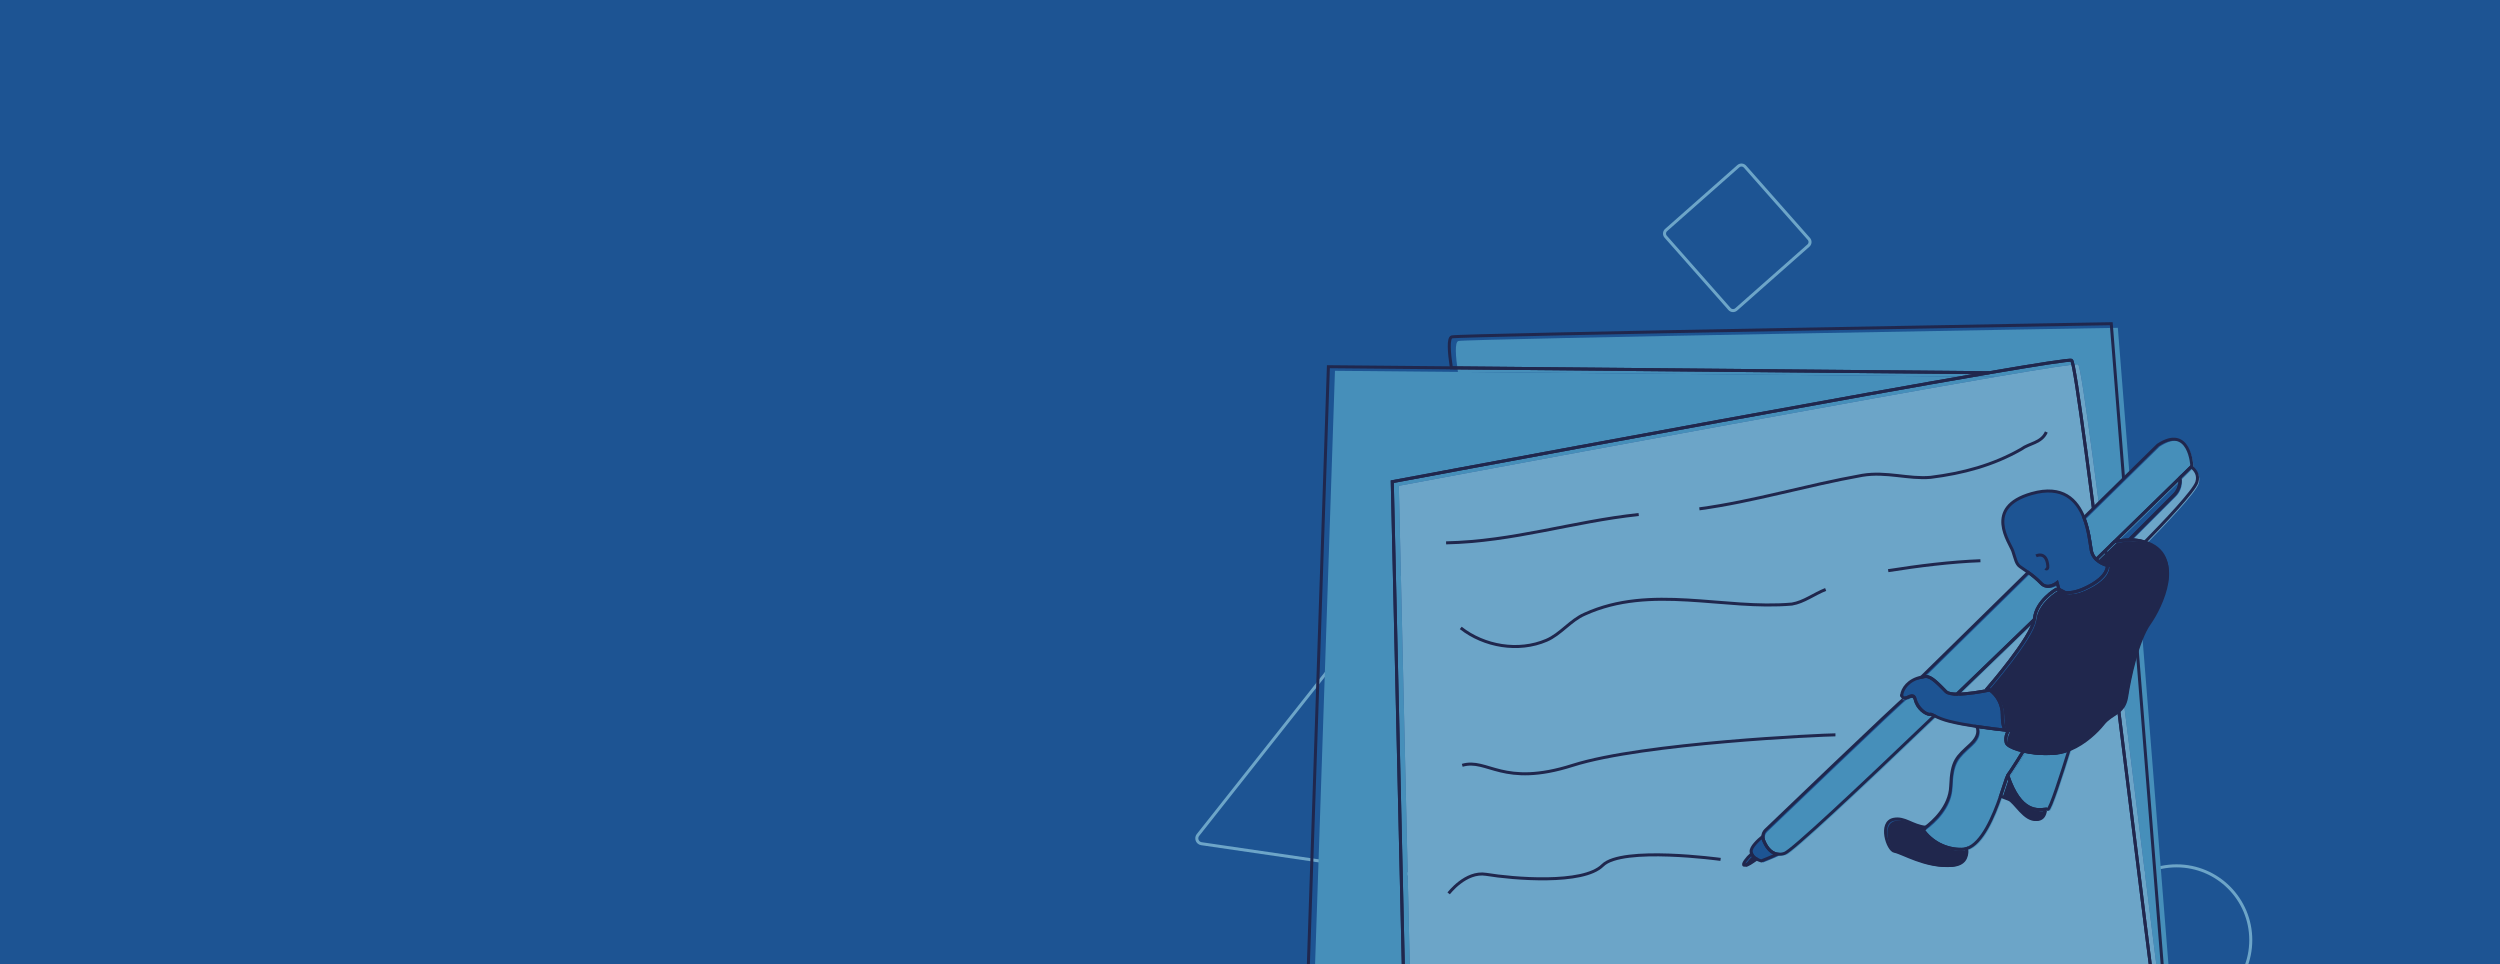
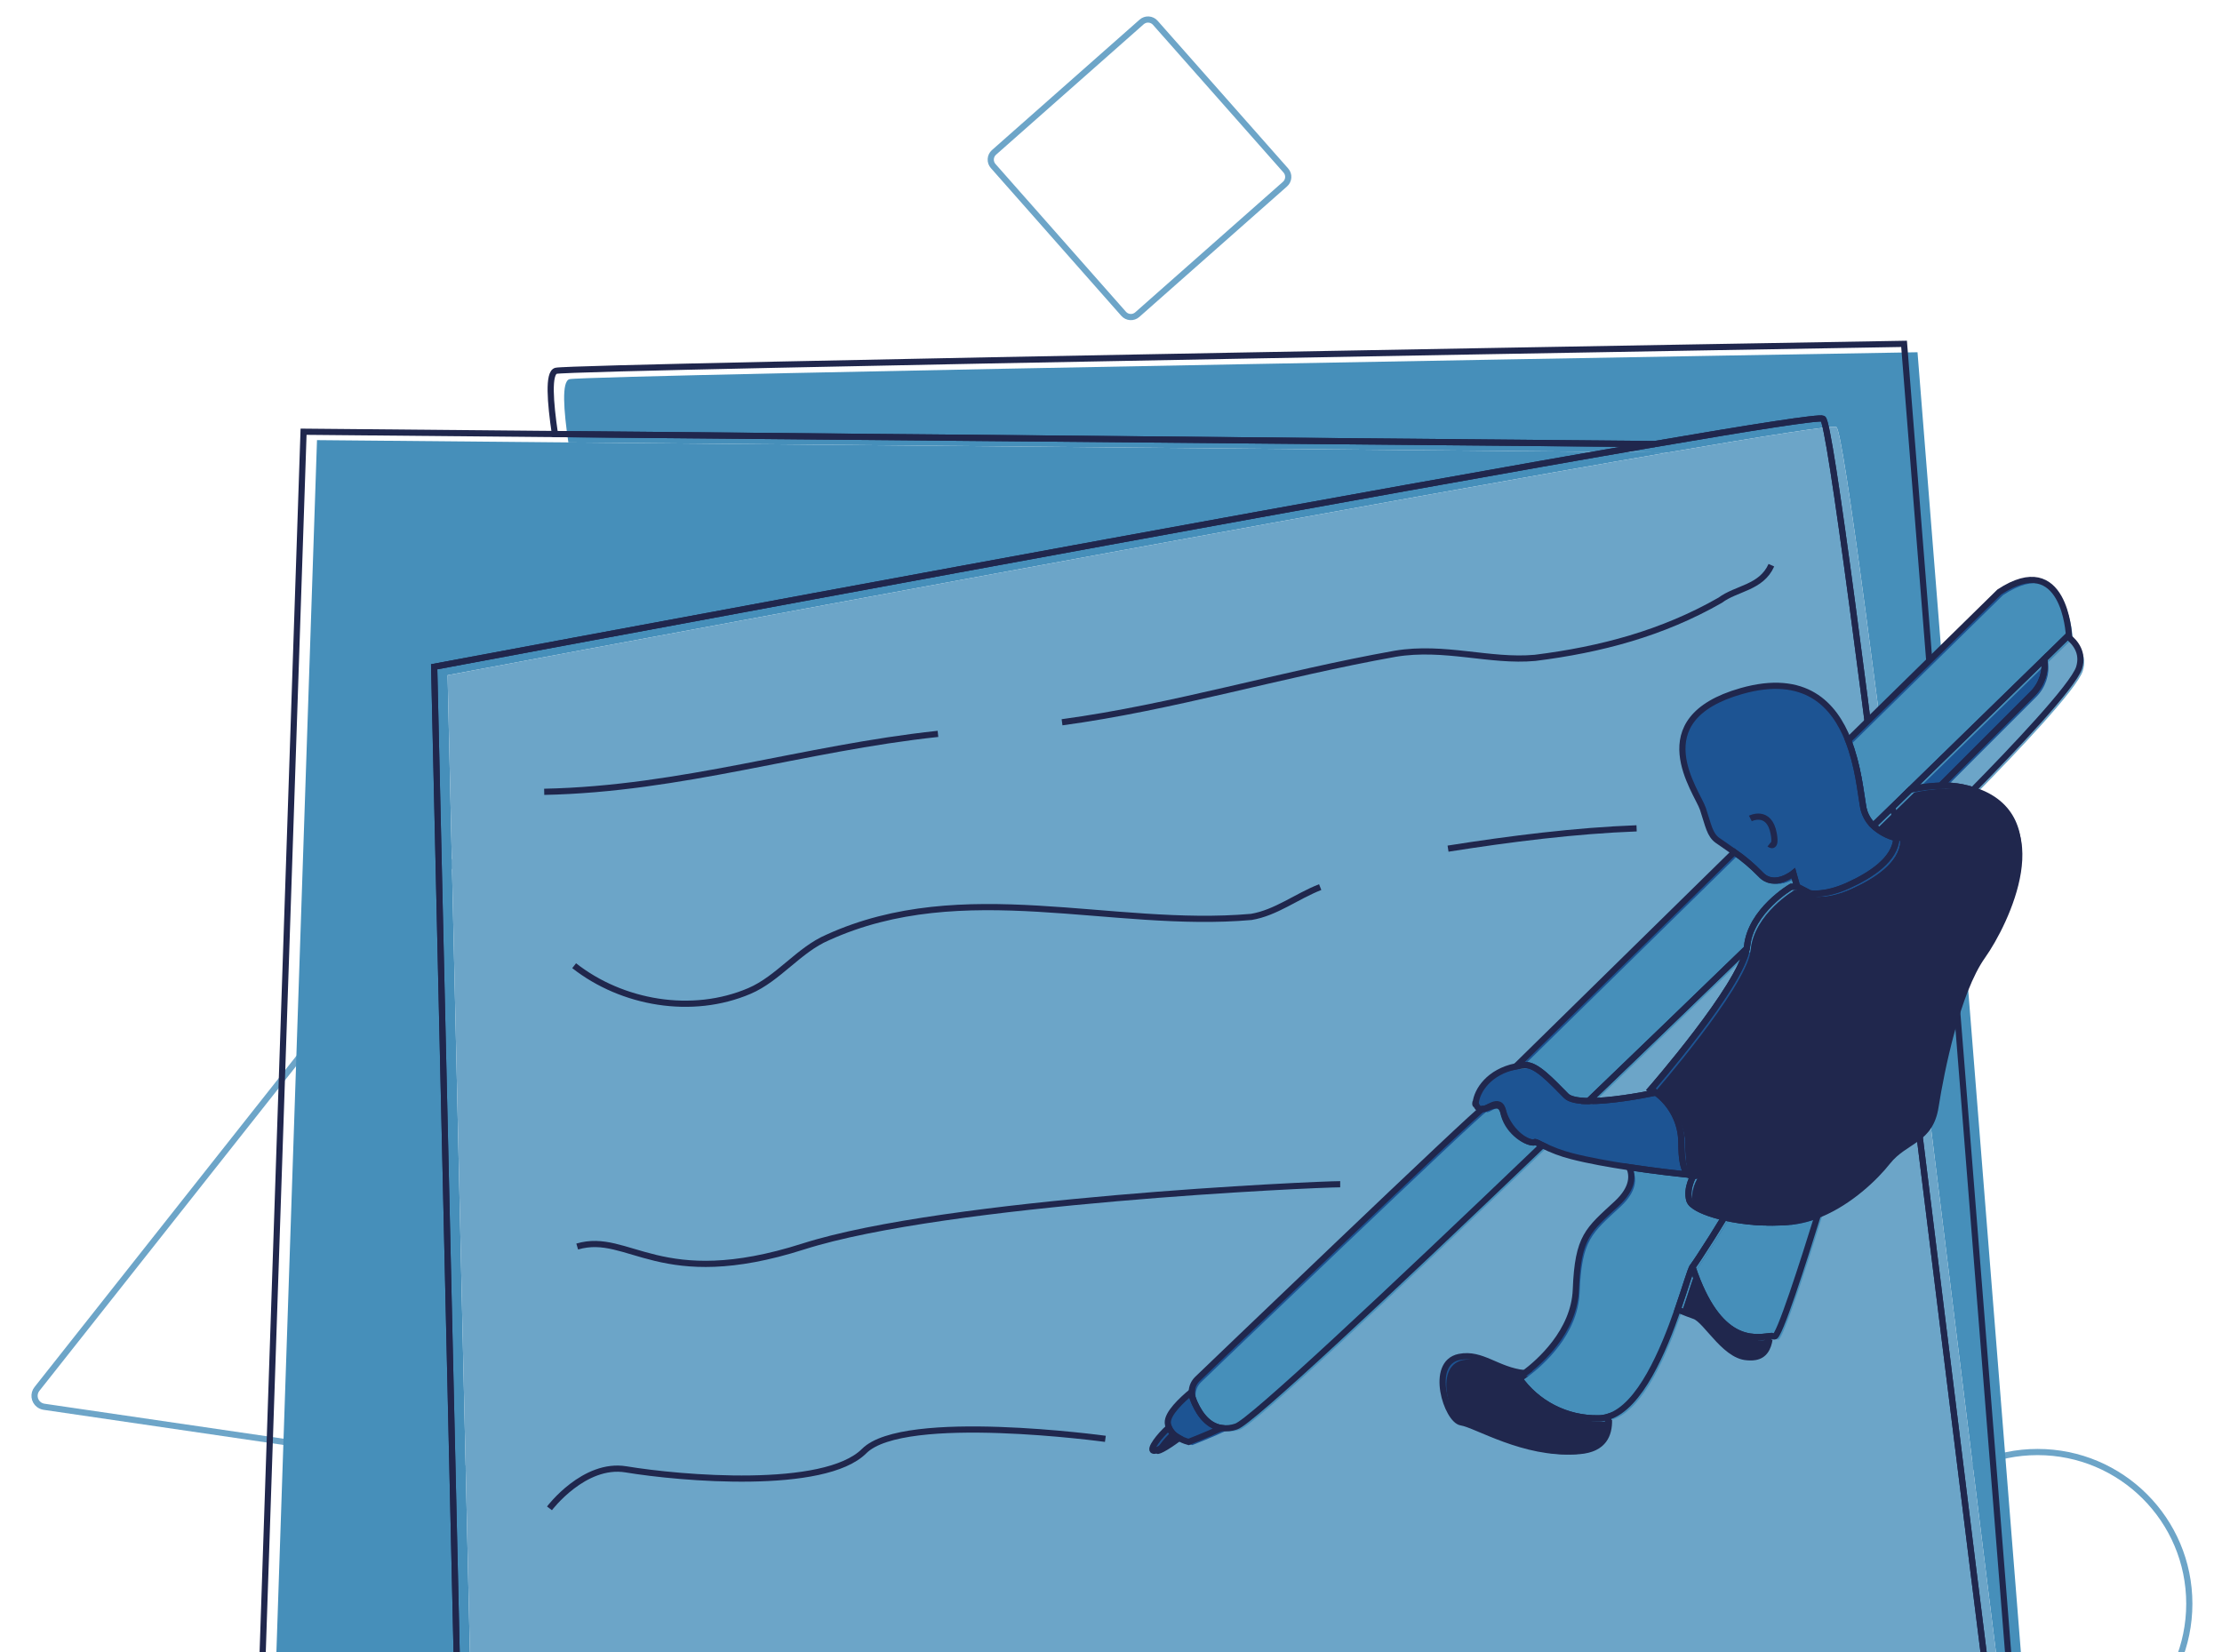
- <svg xmlns="http://www.w3.org/2000/svg" id="Layer_1" data-name="Layer 1" viewBox="0 0 1488.025 573.437">
+ <svg xmlns="http://www.w3.org/2000/svg" id="Layer_1" data-name="Layer 1" viewBox="0 0 646.908 480.887">
  <defs>
-     <style>.cls-1,.cls-4,.cls-7{fill:none;}.cls-2{clip-path:url(#clip-path);}.cls-3{fill:#1d5493;}.cls-4{stroke:#6da5c8;}.cls-4,.cls-7{stroke-miterlimit:10;stroke-width:1.8px;}.cls-5{fill:#468fba;}.cls-6{fill:#6ca5c8;}.cls-7{stroke:#20274d;}.cls-8{fill:#20274d;}</style>
+     <style>.cls-1,.cls-3,.cls-6{fill:none;}.cls-2{clip-path:url(#clip-path);}.cls-3{stroke:#6da5c8;}.cls-3,.cls-6{stroke-miterlimit:10;stroke-width:1.8px;}.cls-4{fill:#468fba;}.cls-5{fill:#6ca5c8;}.cls-6{stroke:#20274d;}.cls-7{fill:#1d5493;}.cls-8{fill:#20274d;}</style>
    <clipPath id="clip-path">
-       <rect class="cls-1" x="-2.016" y="-0.712" width="1492.057" height="574.862" />
+       <rect class="cls-1" width="646.908" height="481.599" />
    </clipPath>
  </defs>
  <g class="cls-2">
-     <rect class="cls-3" x="-2.016" y="-0.712" width="1492.057" height="574.862" />
-     <circle class="cls-4" cx="1295.506" cy="559.537" r="44.176" />
-     <path class="cls-4" d="M991.673,136.934l43-37.998a2.809,2.809,0,0,1,3.977.26l37.998,43a2.809,2.809,0,0,1-.26,3.977l-43,37.998a2.809,2.809,0,0,1-3.977-.26l-37.959-43.004A2.807,2.807,0,0,1,991.673,136.934Z" />
-     <path class="cls-4" d="M839.906,336.526,713.051,496.992a3.213,3.213,0,0,0,.526,4.531,3.327,3.327,0,0,0,1.527.658l202.377,29.643a3.213,3.213,0,0,0,3.662-2.711,3.04,3.04,0,0,0-.227-1.662L845.441,337.301a3.242,3.242,0,0,0-4.188-1.82A3.145,3.145,0,0,0,839.906,336.526Z" />
-     <path class="cls-5" d="M1187.901,224.305c29.063-4.984,47.946-7.938,49.024-7.399,4.139,2.07,42.071,329.393,59.996,461.912h2.085l-38.456-483.699S873.165,201.696,868.095,202.964c-2.353.588-1.702,9.094-.329,18.421C963.377,222.267,1125.897,223.762,1187.901,224.305Z" />
-     <path class="cls-5" d="M841.487,678.818l-8.881-389.667s15.824-2.964,41.196-7.689c75.025-13.971,233.614-43.354,314.099-57.157-61.137-.536-219.998-1.997-316.085-2.883-1.363-.013-77.234-.714-77.234-.714L779.24,678.818Z" />
-     <path class="cls-6" d="M1296.921,678.818c-17.925-132.519-55.857-459.842-59.996-461.912-1.077-.539-19.961,2.415-49.024,7.399-80.486,13.803-239.075,43.186-314.099,57.157-25.372,4.725-41.196,7.689-41.196,7.689l8.881,389.667Z" />
-     <path class="cls-7" d="M1183.989,221.86c29.063-4.984,47.946-7.938,49.024-7.399,4.139,2.07,42.071,329.393,59.996,461.912h2.085l-38.456-483.699s-387.385,6.578-392.455,7.845c-2.353.588-1.702,9.094-.329,18.421C959.464,219.822,1121.984,221.317,1183.989,221.86Z" />
-     <path class="cls-7" d="M837.575,676.373l-8.881-389.667s15.824-2.964,41.196-7.689c75.025-13.971,233.614-43.354,314.099-57.157-61.137-.536-219.998-1.997-316.085-2.883-1.363-.013-77.234-.714-77.234-.714l-15.343,458.11Z" />
-     <path class="cls-7" d="M1293.009,676.373c-17.925-132.519-55.857-459.842-59.996-461.912-1.077-.539-19.961,2.415-49.024,7.399C1103.503,235.664,944.914,265.046,869.889,279.017c-25.372,4.725-41.196,7.689-41.196,7.689l8.881,389.667Z" />
-     <path class="cls-3" d="M1267.423,321.3l26.733-26.733a12.093,12.093,0,0,0,3.434-10.141c-7.882,7.707-21.755,21.256-38.966,38.011A46.293,46.293,0,0,1,1267.423,321.3Z" />
-     <path class="cls-3" d="M1304.348,277.816c-.881.863-3.218,3.15-6.758,6.611a12.093,12.093,0,0,1-3.434,10.141l-26.733,26.733a28.275,28.275,0,0,1,6.199.483,31.555,31.555,0,0,1,3.185.824c11.26-11.452,29.289-30.362,30.917-35.652C1309.047,282.657,1306.699,279.646,1304.348,277.816Z" />
-     <path class="cls-3" d="M1195.155,461.468c-.593.791-2.045,5.923-4.301,12.416,2.039.824,3.851,1.53,4.897,1.879,3.574,1.191,9.53,13.103,16.677,11.912,3.305-.551,4.561-3.267,4.969-6.029C1213.241,482.096,1202.708,484.129,1195.155,461.468Z" />
-     <path class="cls-3" d="M1222.889,448.287a59.034,59.034,0,0,1-18.48-1.238c-1.187,1.965-2.423,3.955-3.597,5.812-2.666,4.218-5.003,7.734-5.658,8.608,7.554,22.661,18.086,20.628,22.241,20.178a2.82,2.82,0,0,1,1.583.072c1.24.827,8.502-21.864,12.832-35.832A31.272,31.272,0,0,1,1222.889,448.287Z" />
-     <path class="cls-3" d="M1144.528,493.631s.671-.425,1.735-1.221c-8.069-.868-12.4-6.056-19.007-4.735-8.934,1.787-3.574,18.464.596,19.059,4.169.595,18.464,9.53,33.354,8.338,7.796-.624,9.547-5.492,9.45-9.989a9.56,9.56,0,0,1-2.898.459A27.625,27.625,0,0,1,1144.528,493.631Z" />
-     <path class="cls-3" d="M1195.168,443.333a2.848,2.848,0,0,1-.94-1.305c-.988-3.624,1.318-7.247,1.318-7.247a1.493,1.493,0,0,1-1.499-.153c-2.941-.309-9.837-1.075-17.308-2.205,1.035,2.3,1.283,6.028-3.622,10.582-8.339,7.743-11.317,9.53-11.912,25.016-.474,12.339-10.773,21.268-14.942,24.39-1.063.797-1.735,1.221-1.735,1.221a27.625,27.625,0,0,0,23.229,11.912,9.56,9.56,0,0,0,2.898-.459c9.259-2.93,16.077-19.342,20.198-31.2,2.256-6.492,3.708-11.625,4.301-12.416.655-.873,2.991-4.389,5.658-8.608,1.174-1.857,2.41-3.847,3.597-5.812C1200.163,446.074,1196.764,444.73,1195.168,443.333Z" />
-     <path class="cls-3" d="M1158.4,411.654c1.06,1.06,3.47,1.477,6.494,1.506,15.287-14.686,30.971-29.827,46.057-44.433.026-.164.064-.338.079-.493.988-10.542,12.848-17.46,12.848-17.46s.669-.019,1.752-.047l-1.094-3.907s-5.6,4.612-9.554.329a52.54,52.54,0,0,0-7.649-6.492l-63.574,62.402a23.718,23.718,0,0,1,2.555-.372C1149.655,402.384,1154.112,407.366,1158.4,411.654Z" />
-     <path class="cls-3" d="M1284.496,264.918l-44.003,43.192c2.888,7.329,3.615,15.195,4.261,18.886.049.28.099.533.148.763.02.092.039.2.059.284a10.097,10.097,0,0,0,2.832,4.933q2.769-2.693,5.453-5.304,2.74-2.666,5.377-5.233c17.211-16.755,31.083-30.305,38.966-38.011,3.54-3.461,5.877-5.748,6.758-6.611.262-.256.398-.39.398-.39S1303.555,252.41,1284.496,264.918Z" />
-     <path class="cls-3" d="M1276.808,322.607a31.555,31.555,0,0,0-3.185-.824,28.275,28.275,0,0,0-6.199-.483,46.293,46.293,0,0,0-8.8,1.138q-2.639,2.569-5.377,5.233-2.681,2.609-5.453,5.304a15.201,15.201,0,0,0,6.722,3.632c-.331,6.124-7.314,10.749-14.181,13.838-6.802,3.059-11.014,2.205-11.014,2.205l-3.689-1.924c-1.083.028-1.752.047-1.752.047s-11.86,6.918-12.848,17.46c-.015.155-.053.329-.079.493-1.718,10.968-27.923,41.016-27.923,41.016a12.857,12.857,0,0,1,1.472.959,18.13,18.13,0,0,1,7.423,14.854c0,.438.007.849.018,1.248.141,5.287,1.179,7.193,2.106,7.823a1.493,1.493,0,0,0,1.499.153s-2.306,3.624-1.318,7.247a2.848,2.848,0,0,0,.94,1.305c1.595,1.397,4.995,2.742,9.241,3.716a59.034,59.034,0,0,0,18.48,1.238,31.272,31.272,0,0,0,8.922-2.399c8.726-3.707,16.013-10.67,19.739-15.39,4.942-6.259,12.519-5.93,14.165-16.472,1.648-10.542,6.259-33.273,13.507-43.485C1286.182,360.734,1300.977,330.099,1276.808,322.607Z" />
-     <path class="cls-3" d="M1247.794,332.976a10.097,10.097,0,0,1-2.832-4.933c-.02-.084-.04-.192-.059-.284-.049-.23-.099-.483-.148-.763-.647-3.691-1.374-11.557-4.261-18.886-4.083-10.364-12.489-19.618-31.111-14.328-28.99,8.236-12.848,29.32-11.201,34.261,1.647,4.942,1.977,7.577,4.282,9.224,1.025.732,2.832,1.921,4.869,3.391a52.54,52.54,0,0,1,7.649,6.492c3.953,4.283,9.554-.329,9.554-.329l1.094,3.907,3.689,1.924s4.212.854,11.014-2.205c6.867-3.089,13.85-7.714,14.181-13.838A15.201,15.201,0,0,1,1247.794,332.976Z" />
-     <path class="cls-3" d="M1191.941,426.804c-.011-.399-.018-.81-.018-1.248a18.13,18.13,0,0,0-7.423-14.854c-5.142,1.036-13.589,2.516-19.606,2.458-3.024-.029-5.434-.446-6.494-1.506-4.288-4.288-8.745-9.27-12.085-8.966a23.718,23.718,0,0,0-2.555.372c-7.808,1.575-11.364,7.037-11.72,10.687-.118,1.214-.181-.723,0,0,1.211,4.843,6.478-2.482,8.037,2.586s6.091,8.908,8.819,8.908c.607,0-.31-.666,2.585.784a42.396,42.396,0,0,0,8.477,3.173c4.897,1.264,11.009,2.353,16.78,3.225,7.471,1.13,14.367,1.896,17.308,2.205C1193.12,433.997,1192.082,432.091,1191.941,426.804Z" />
-     <path class="cls-3" d="M1148.897,425.24c-2.729,0-7.897-3.686-8.819-8.908-.886-5.012-5.355-.031-5.994-.925-.433-.607-83.108,78.728-83.108,78.728a5.354,5.354,0,0,0-1.596,3.658,5.284,5.284,0,0,0,.329,2.046c1.248,3.301,3.783,7.857,8.33,8.531a9.156,9.156,0,0,0,4.296-.444c4.263-1.421,43.467-38.159,89.148-81.902C1148.587,424.574,1149.504,425.24,1148.897,425.24Z" />
-     <path class="cls-3" d="M1042.699,508.192c-2.794,2.516-5.776,6.422-4.48,6.792,1.007.288,4.501-2.092,7.022-3.95A6.11,6.11,0,0,1,1042.699,508.192Z" />
-     <path class="cls-3" d="M1049.708,499.838a5.284,5.284,0,0,1-.329-2.046c-2.997,2.472-7.124,6.379-6.976,9.056a4.366,4.366,0,0,0,.296,1.344,6.11,6.11,0,0,0,2.542,2.843,12.116,12.116,0,0,0,3.206,1.393s5.261-2.017,9.59-4.059C1053.492,507.694,1050.956,503.139,1049.708,499.838Z" />
-     <path class="cls-3" d="M1254.515,336.608s1.292-2.635-1.269-8.936" />
-     <path class="cls-6" d="M1305.319,278.728c-.881.863-3.218,3.15-6.758,6.611a12.093,12.093,0,0,1-3.434,10.141l-26.733,26.733a28.275,28.275,0,0,1,6.199.483,31.556,31.556,0,0,1,3.185.824c11.26-11.452,29.289-30.362,30.917-35.652C1310.018,283.569,1307.67,280.558,1305.319,278.728Z" />
-     <path class="cls-8" d="M1196.126,462.38c-.593.791-2.045,5.923-4.301,12.416,2.039.824,3.851,1.53,4.897,1.879,3.574,1.191,9.53,13.103,16.677,11.912,3.305-.551,4.561-3.267,4.969-6.029C1214.212,483.008,1203.68,485.041,1196.126,462.38Z" />
-     <path class="cls-5" d="M1223.861,449.199a59.034,59.034,0,0,1-18.48-1.238c-1.187,1.965-2.423,3.955-3.597,5.812-2.666,4.218-5.003,7.734-5.658,8.608,7.554,22.661,18.086,20.628,22.241,20.178a2.82,2.82,0,0,1,1.583.072c1.24.827,8.502-21.864,12.832-35.832A31.272,31.272,0,0,1,1223.861,449.199Z" />
-     <path class="cls-8" d="M1145.499,494.543s.671-.425,1.735-1.221c-8.069-.868-12.4-6.056-19.007-4.735-8.934,1.787-3.574,18.464.596,19.059,4.169.595,18.464,9.53,33.354,8.338,7.796-.624,9.547-5.492,9.45-9.989a9.561,9.561,0,0,1-2.898.459A27.625,27.625,0,0,1,1145.499,494.543Z" />
-     <path class="cls-5" d="M1196.14,444.245a2.848,2.848,0,0,1-.94-1.306c-.988-3.624,1.318-7.247,1.318-7.247a1.493,1.493,0,0,1-1.499-.153c-2.941-.309-9.837-1.075-17.308-2.205,1.035,2.3,1.283,6.028-3.622,10.582-8.339,7.743-11.317,9.53-11.912,25.016-.474,12.339-10.773,21.268-14.942,24.39-1.063.797-1.735,1.221-1.735,1.221a27.625,27.625,0,0,0,23.229,11.912,9.561,9.561,0,0,0,2.898-.459c9.259-2.93,16.077-19.342,20.198-31.2,2.256-6.492,3.708-11.625,4.301-12.416.655-.873,2.991-4.389,5.658-8.608,1.174-1.857,2.41-3.847,3.597-5.812C1201.134,446.987,1197.735,445.642,1196.14,444.245Z" />
-     <path class="cls-5" d="M1159.371,412.566c1.06,1.06,3.47,1.477,6.494,1.506,15.287-14.686,30.971-29.827,46.057-44.433.026-.164.064-.338.079-.493.988-10.542,12.848-17.46,12.848-17.46s.669-.019,1.752-.047l-1.094-3.907s-5.6,4.612-9.554.329a52.541,52.541,0,0,0-7.649-6.492l-63.574,62.402a23.72,23.72,0,0,1,2.555-.372C1150.626,403.297,1155.083,408.278,1159.371,412.566Z" />
-     <path class="cls-5" d="M1285.467,265.83l-44.003,43.192c2.888,7.329,3.615,15.195,4.261,18.886.049.28.099.533.148.763.02.092.039.2.059.284a10.097,10.097,0,0,0,2.832,4.933q2.769-2.693,5.453-5.304,2.74-2.666,5.377-5.233c17.211-16.755,31.083-30.305,38.966-38.011,3.54-3.461,5.877-5.748,6.758-6.611.262-.256.398-.39.398-.39S1304.527,253.322,1285.467,265.83Z" />
-     <path class="cls-8" d="M1277.779,323.519a31.556,31.556,0,0,0-3.185-.824,28.275,28.275,0,0,0-6.199-.483,46.294,46.294,0,0,0-8.8,1.138q-2.639,2.569-5.377,5.233-2.681,2.609-5.453,5.304a15.201,15.201,0,0,0,6.722,3.632c-.331,6.124-7.314,10.749-14.181,13.838-6.802,3.059-11.014,2.205-11.014,2.205l-3.689-1.924c-1.083.028-1.752.047-1.752.047s-11.86,6.918-12.848,17.46c-.015.155-.053.329-.079.493-1.718,10.968-27.923,41.016-27.923,41.016a12.856,12.856,0,0,1,1.472.959,18.13,18.13,0,0,1,7.423,14.854c0,.438.007.849.018,1.248.141,5.287,1.179,7.193,2.106,7.823a1.493,1.493,0,0,0,1.499.153s-2.306,3.624-1.318,7.247a2.848,2.848,0,0,0,.94,1.306c1.595,1.397,4.995,2.742,9.241,3.716a59.034,59.034,0,0,0,18.48,1.238,31.272,31.272,0,0,0,8.922-2.399c8.726-3.707,16.013-10.67,19.739-15.39,4.942-6.259,12.519-5.93,14.165-16.472,1.648-10.542,6.259-33.273,13.507-43.485C1287.153,361.646,1301.948,331.011,1277.779,323.519Z" />
-     <path class="cls-3" d="M1248.765,333.888a10.097,10.097,0,0,1-2.832-4.933c-.02-.084-.04-.192-.059-.284-.049-.23-.099-.483-.148-.763-.647-3.691-1.374-11.557-4.261-18.886-4.083-10.364-12.489-19.618-31.111-14.328-28.99,8.236-12.848,29.32-11.201,34.261,1.647,4.942,1.977,7.577,4.282,9.224,1.025.732,2.832,1.921,4.869,3.391a52.541,52.541,0,0,1,7.649,6.492c3.953,4.283,9.554-.329,9.554-.329l1.094,3.907,3.689,1.924s4.212.854,11.014-2.205c6.867-3.089,13.85-7.714,14.181-13.838A15.201,15.201,0,0,1,1248.765,333.888Z" />
-     <path class="cls-3" d="M1192.912,427.716c-.011-.399-.018-.81-.018-1.248a18.13,18.13,0,0,0-7.423-14.854c-5.142,1.036-13.589,2.516-19.606,2.458-3.024-.029-5.434-.446-6.494-1.506-4.288-4.288-8.745-9.27-12.085-8.966a23.72,23.72,0,0,0-2.555.372c-7.808,1.575-11.364,7.037-11.72,10.687-.118,1.214-.181-.723,0,0,1.211,4.843,6.478-2.482,8.037,2.586s6.091,8.908,8.819,8.908c.607,0-.31-.666,2.585.784a42.396,42.396,0,0,0,8.477,3.173c4.897,1.264,11.009,2.353,16.78,3.225,7.471,1.13,14.367,1.896,17.308,2.205C1194.091,434.909,1193.053,433.003,1192.912,427.716Z" />
-     <path class="cls-5" d="M1149.868,426.152c-2.729,0-7.897-3.686-8.819-8.908-.886-5.012-5.355-.031-5.994-.925-.433-.607-83.108,78.728-83.108,78.728a5.354,5.354,0,0,0-1.596,3.658,5.284,5.284,0,0,0,.329,2.046c1.248,3.301,3.783,7.857,8.33,8.531a9.156,9.156,0,0,0,4.296-.444c4.263-1.421,43.467-38.159,89.148-81.902C1149.559,425.486,1150.475,426.152,1149.868,426.152Z" />
-     <path class="cls-8" d="M1043.671,509.105c-2.794,2.516-5.776,6.422-4.48,6.792,1.007.288,4.501-2.092,7.022-3.95A6.11,6.11,0,0,1,1043.671,509.105Z" />
-     <path class="cls-3" d="M1050.68,500.75a5.284,5.284,0,0,1-.329-2.046c-2.997,2.472-7.124,6.379-6.976,9.056a4.366,4.366,0,0,0,.296,1.344,6.11,6.11,0,0,0,2.542,2.843,12.116,12.116,0,0,0,3.206,1.393s5.261-2.017,9.59-4.059C1054.463,508.607,1051.928,504.051,1050.68,500.75Z" />
-     <path class="cls-7" d="M1144.406,493.631s.671-.425,1.735-1.221c-8.069-.868-12.4-6.056-19.007-4.735-8.934,1.787-3.574,18.464.596,19.059,4.169.595,18.464,9.53,33.354,8.338,7.796-.624,9.547-5.492,9.45-9.989a9.561,9.561,0,0,1-2.898.459A27.625,27.625,0,0,1,1144.406,493.631Z" />
-     <path class="cls-7" d="M1195.046,443.333a2.848,2.848,0,0,1-.94-1.306c-.988-3.624,1.318-7.247,1.318-7.247a1.493,1.493,0,0,1-1.499-.153c-2.941-.309-9.837-1.075-17.308-2.205,1.035,2.3,1.283,6.028-3.622,10.582-8.339,7.743-11.317,9.53-11.912,25.015-.474,12.339-10.773,21.268-14.942,24.39-1.063.797-1.735,1.221-1.735,1.221a27.625,27.625,0,0,0,23.229,11.912,9.561,9.561,0,0,0,2.898-.459c9.259-2.93,16.077-19.342,20.198-31.2,2.256-6.492,3.708-11.625,4.301-12.416.655-.873,2.991-4.389,5.658-8.608,1.174-1.857,2.41-3.847,3.597-5.812C1200.04,446.075,1196.641,444.73,1195.046,443.333Z" />
-     <path class="cls-7" d="M1267.301,321.3l26.733-26.733a12.093,12.093,0,0,0,3.434-10.141c-7.882,7.707-21.755,21.256-38.966,38.011A46.293,46.293,0,0,1,1267.301,321.3Z" />
-     <path class="cls-7" d="M1184.377,410.702a12.857,12.857,0,0,0-1.472-.959s26.206-30.047,27.923-41.016c-15.086,14.606-30.77,29.747-46.057,44.433C1170.788,413.218,1179.235,411.737,1184.377,410.702Z" />
-     <path class="cls-7" d="M1304.226,277.816c-.881.863-3.218,3.15-6.758,6.611a12.093,12.093,0,0,1-3.434,10.141L1267.301,321.3a28.275,28.275,0,0,1,6.199.483,31.555,31.555,0,0,1,3.185.824c11.26-11.452,29.289-30.362,30.917-35.652C1308.924,282.657,1306.577,279.646,1304.226,277.816Z" />
-     <path class="cls-7" d="M1195.032,461.468c-.593.791-2.045,5.923-4.301,12.416,2.039.824,3.851,1.53,4.897,1.879,3.574,1.191,9.53,13.103,16.677,11.912,3.305-.551,4.561-3.267,4.969-6.029C1213.118,482.096,1202.586,484.129,1195.032,461.468Z" />
-     <path class="cls-7" d="M1222.767,448.287a59.034,59.034,0,0,1-18.48-1.238c-1.187,1.965-2.423,3.955-3.597,5.812-2.666,4.218-5.003,7.734-5.658,8.608,7.554,22.661,18.086,20.628,22.241,20.178a2.82,2.82,0,0,1,1.583.072c1.24.827,8.502-21.864,12.832-35.832A31.272,31.272,0,0,1,1222.767,448.287Z" />
-     <path class="cls-7" d="M1158.277,411.654c1.06,1.06,3.47,1.477,6.494,1.506,15.287-14.686,30.971-29.827,46.057-44.433.026-.164.064-.338.079-.493.988-10.542,12.848-17.46,12.848-17.46s.669-.019,1.752-.047l-1.094-3.907s-5.6,4.612-9.554.329a52.54,52.54,0,0,0-7.649-6.492l-63.574,62.402a23.72,23.72,0,0,1,2.555-.372C1149.532,402.385,1153.989,407.366,1158.277,411.654Z" />
-     <path class="cls-7" d="M1284.373,264.918l-44.003,43.192c2.888,7.329,3.615,15.195,4.261,18.886.049.28.099.533.148.763.02.092.039.2.059.284a10.097,10.097,0,0,0,2.832,4.933q2.769-2.693,5.453-5.304,2.74-2.666,5.377-5.233c17.211-16.755,31.083-30.305,38.966-38.011,3.54-3.461,5.877-5.748,6.758-6.611.262-.256.398-.39.398-.39S1303.433,252.41,1284.373,264.918Z" />
-     <path class="cls-7" d="M1276.685,322.607a31.555,31.555,0,0,0-3.185-.824,28.275,28.275,0,0,0-6.199-.483,46.293,46.293,0,0,0-8.8,1.138q-2.639,2.569-5.377,5.233-2.681,2.609-5.453,5.304a15.201,15.201,0,0,0,6.722,3.632c-.331,6.124-7.314,10.749-14.181,13.838-6.802,3.059-11.014,2.205-11.014,2.205l-3.689-1.924c-1.083.028-1.752.047-1.752.047s-11.86,6.918-12.848,17.46c-.015.155-.053.329-.079.493-1.718,10.968-27.923,41.016-27.923,41.016a12.857,12.857,0,0,1,1.472.959,18.13,18.13,0,0,1,7.423,14.854c0,.438.007.849.018,1.248.141,5.287,1.179,7.193,2.106,7.823a1.493,1.493,0,0,0,1.499.153s-2.306,3.624-1.318,7.247a2.848,2.848,0,0,0,.94,1.306c1.595,1.397,4.995,2.742,9.241,3.716a59.034,59.034,0,0,0,18.48,1.238,31.272,31.272,0,0,0,8.922-2.399c8.726-3.707,16.013-10.67,19.739-15.39,4.942-6.259,12.519-5.93,14.165-16.472,1.648-10.542,6.259-33.273,13.507-43.485C1286.059,360.734,1300.855,330.099,1276.685,322.607Z" />
-     <path class="cls-7" d="M1247.671,332.976a10.097,10.097,0,0,1-2.832-4.933c-.02-.084-.04-.192-.059-.284-.049-.23-.099-.483-.148-.763-.647-3.691-1.374-11.557-4.261-18.886-4.083-10.364-12.489-19.618-31.111-14.328-28.99,8.236-12.848,29.32-11.201,34.261,1.647,4.942,1.977,7.577,4.282,9.224,1.025.732,2.832,1.921,4.869,3.391a52.54,52.54,0,0,1,7.649,6.492c3.953,4.283,9.554-.329,9.554-.329l1.094,3.907,3.689,1.924s4.212.854,11.014-2.205c6.867-3.089,13.85-7.714,14.181-13.838A15.201,15.201,0,0,1,1247.671,332.976Z" />
-     <path class="cls-7" d="M1191.818,426.804c-.011-.399-.018-.81-.018-1.248a18.13,18.13,0,0,0-7.423-14.854c-5.142,1.036-13.589,2.516-19.606,2.458-3.024-.029-5.434-.446-6.494-1.506-4.288-4.288-8.745-9.27-12.085-8.966a23.72,23.72,0,0,0-2.555.372c-7.808,1.575-11.364,7.037-11.72,10.687-.118,1.214-.181-.723,0,0,1.211,4.843,6.478-2.482,8.037,2.586s6.091,8.908,8.819,8.908c.607,0-.31-.666,2.585.784a42.396,42.396,0,0,0,8.477,3.173c4.897,1.264,11.009,2.353,16.78,3.225,7.471,1.13,14.367,1.896,17.308,2.205C1192.997,433.997,1191.959,432.091,1191.818,426.804Z" />
-     <path class="cls-7" d="M1148.775,425.24c-2.729,0-7.897-3.686-8.819-8.908-.886-5.012-5.355-.031-5.994-.925-.433-.607-83.108,78.728-83.108,78.728a5.354,5.354,0,0,0-1.596,3.658,5.284,5.284,0,0,0,.329,2.046c1.248,3.301,3.783,7.857,8.33,8.531a9.156,9.156,0,0,0,4.296-.444c4.263-1.421,43.467-38.159,89.148-81.902C1148.465,424.574,1149.381,425.24,1148.775,425.24Z" />
-     <path class="cls-7" d="M1042.577,508.193c-2.794,2.516-5.776,6.422-4.48,6.792,1.007.288,4.501-2.092,7.022-3.95A6.11,6.11,0,0,1,1042.577,508.193Z" />
-     <path class="cls-7" d="M1049.586,499.838a5.284,5.284,0,0,1-.329-2.046c-2.997,2.472-7.124,6.379-6.976,9.056a4.367,4.367,0,0,0,.296,1.344,6.11,6.11,0,0,0,2.542,2.843,12.116,12.116,0,0,0,3.206,1.393s5.261-2.017,9.59-4.059C1053.369,507.695,1050.834,503.139,1049.586,499.838Z" />
-     <path class="cls-7" d="M1193.925,434.627s35.654-7.557,41.872-26.987" />
-     <path class="cls-7" d="M1211.889,330.871s5.501-2.787,6.809,4.49c.844,4.694-1.261,2.972-1.261,2.972" />
-     <path class="cls-7" d="M1254.393,336.608s1.292-2.635-1.269-8.936" />
-     <path class="cls-7" d="M1011.492,302.866c32.339-4.386,63.47-13.965,96.996-19.952,14.368-2.395,27.539,2.395,40.71,1.197,19.157-2.395,37.118-7.184,53.88-16.763,4.789-3.592,11.973-3.592,14.926-10.215" />
-     <path class="cls-7" d="M860.727,323.117c40.092-.83,75.343-12.664,114.643-16.875" />
-     <path class="cls-7" d="M1024.107,511.521s-58.629-8.034-70.219,3.555-53.479,7.965-69.33,5.333c-12.202-2.026-22.296,11.352-22.296,11.352" />
-     <path class="cls-7" d="M1092.474,437.381c-7.111,0-114.587,4.81-156.363,18.143s-50.664-4.444-65.775,0" />
-     <path class="cls-7" d="M1086.648,350.862c-6.897,2.695-12.884,7.485-20.068,8.682-40.71,3.592-83.814-11.973-123.326,5.987-8.381,3.592-14.368,11.973-22.749,15.565-16.763,7.184-37.118,3.592-51.058-7.347" />
-     <path class="cls-7" d="M1178.767,333.752c-17.596.649-36.754,3.043-54.896,5.915" />
+     <circle class="cls-3" cx="593.215" cy="466.987" r="44.176" />
+     <path class="cls-3" d="M289.382,44.384l43-37.998a2.809,2.809,0,0,1,3.977.26l37.998,43a2.809,2.809,0,0,1-.26,3.977l-43,37.998a2.809,2.809,0,0,1-3.977-.26l-37.959-43.004A2.807,2.807,0,0,1,289.382,44.384Z" />
+     <path class="cls-3" d="M137.615,243.976,10.76,404.442a3.213,3.213,0,0,0,.526,4.531,3.327,3.327,0,0,0,1.527.658l202.377,29.643a3.213,3.213,0,0,0,3.662-2.711,3.04,3.04,0,0,0-.227-1.662L143.15,244.751a3.242,3.242,0,0,0-4.188-1.82A3.145,3.145,0,0,0,137.615,243.976Z" />
+     <path class="cls-4" d="M485.61,131.755c29.063-4.984,47.946-7.938,49.024-7.399,4.139,2.07,42.071,329.393,59.996,461.912h2.085L558.259,102.568s-387.385,6.578-392.455,7.845c-2.353.588-1.702,9.094-.329,18.421C261.086,129.717,423.606,131.212,485.61,131.755Z" />
+     <path class="cls-4" d="M139.196,586.268l-8.881-389.667s15.824-2.964,41.196-7.689c75.025-13.971,233.614-43.354,314.099-57.157-61.137-.536-219.998-1.997-316.085-2.883-1.363-.013-77.234-.714-77.234-.714L76.948,586.268Z" />
+     <path class="cls-5" d="M594.63,586.268c-17.925-132.519-55.857-459.842-59.996-461.912-1.077-.539-19.961,2.415-49.024,7.399C405.125,145.558,246.536,174.941,171.511,188.912c-25.372,4.725-41.196,7.689-41.196,7.689l8.881,389.667Z" />
+     <path class="cls-6" d="M481.697,129.31c29.063-4.984,47.946-7.938,49.024-7.399,4.139,2.07,42.071,329.393,59.996,461.912h2.085L554.346,100.124S166.961,106.701,161.891,107.969c-2.353.588-1.702,9.094-.329,18.421C257.173,127.272,419.693,128.767,481.697,129.31Z" />
+     <path class="cls-6" d="M135.284,583.823l-8.881-389.667s15.824-2.964,41.196-7.689c75.025-13.971,233.614-43.354,314.099-57.157-61.137-.536-219.998-1.997-316.085-2.883-1.363-.013-77.234-.714-77.234-.714L73.036,583.823Z" />
+     <path class="cls-6" d="M590.717,583.823c-17.925-132.519-55.857-459.842-59.996-461.912-1.077-.539-19.961,2.415-49.024,7.399-80.486,13.803-239.075,43.186-314.099,57.157-25.372,4.725-41.196,7.689-41.196,7.689l8.881,389.667Z" />
+     <path class="cls-7" d="M565.132,228.75l26.733-26.733a12.093,12.093,0,0,0,3.434-10.141c-7.882,7.707-21.755,21.256-38.966,38.011A46.293,46.293,0,0,1,565.132,228.75Z" />
+     <path class="cls-7" d="M602.057,185.266c-.881.863-3.218,3.15-6.758,6.611a12.093,12.093,0,0,1-3.434,10.141l-26.733,26.733a28.275,28.275,0,0,1,6.199.483,31.555,31.555,0,0,1,3.185.824c11.26-11.452,29.289-30.362,30.917-35.652C606.756,190.107,604.408,187.096,602.057,185.266Z" />
+     <path class="cls-7" d="M492.863,368.918c-.593.791-2.045,5.923-4.301,12.416,2.039.824,3.851,1.53,4.897,1.879,3.574,1.191,9.53,13.103,16.677,11.912,3.305-.551,4.561-3.267,4.969-6.029C510.95,389.546,500.417,391.579,492.863,368.918Z" />
+     <path class="cls-7" d="M520.598,355.737a59.034,59.034,0,0,1-18.48-1.238c-1.187,1.965-2.423,3.955-3.597,5.812-2.666,4.218-5.003,7.734-5.658,8.608,7.554,22.661,18.086,20.628,22.241,20.178a2.82,2.82,0,0,1,1.583.072c1.24.827,8.502-21.864,12.832-35.832A31.272,31.272,0,0,1,520.598,355.737Z" />
+     <path class="cls-7" d="M442.237,401.081s.671-.425,1.735-1.221c-8.069-.868-12.4-6.056-19.007-4.735-8.934,1.787-3.574,18.464.596,19.059,4.169.595,18.464,9.53,33.354,8.338,7.796-.624,9.547-5.492,9.45-9.989a9.56,9.56,0,0,1-2.898.459A27.625,27.625,0,0,1,442.237,401.081Z" />
+     <path class="cls-7" d="M492.877,350.783a2.848,2.848,0,0,1-.94-1.305c-.988-3.624,1.318-7.247,1.318-7.247a1.493,1.493,0,0,1-1.499-.153c-2.941-.309-9.837-1.075-17.308-2.205,1.035,2.3,1.283,6.028-3.622,10.582-8.339,7.743-11.317,9.53-11.912,25.016-.474,12.339-10.773,21.268-14.942,24.39-1.063.797-1.735,1.221-1.735,1.221a27.625,27.625,0,0,0,23.229,11.912,9.56,9.56,0,0,0,2.898-.459c9.259-2.93,16.077-19.342,20.198-31.2,2.256-6.492,3.708-11.625,4.301-12.416.655-.873,2.991-4.389,5.658-8.608,1.174-1.857,2.41-3.847,3.597-5.812C497.872,353.524,494.473,352.18,492.877,350.783Z" />
+     <path class="cls-7" d="M456.108,319.104c1.06,1.06,3.47,1.477,6.494,1.506,15.287-14.686,30.971-29.827,46.057-44.433.026-.164.064-.338.079-.493.988-10.542,12.848-17.46,12.848-17.46s.669-.019,1.752-.047l-1.094-3.907s-5.6,4.612-9.554.329a52.54,52.54,0,0,0-7.649-6.492L441.469,310.51a23.718,23.718,0,0,1,2.555-.372C447.363,309.834,451.82,314.816,456.108,319.104Z" />
+     <path class="cls-7" d="M582.205,172.368l-44.003,43.192c2.888,7.329,3.615,15.195,4.261,18.886.049.28.099.533.148.763.02.092.039.2.059.284a10.097,10.097,0,0,0,2.832,4.933q2.769-2.693,5.453-5.304,2.74-2.666,5.377-5.233c17.211-16.755,31.083-30.305,38.966-38.011,3.54-3.461,5.877-5.748,6.758-6.611.262-.256.398-.39.398-.39S601.264,159.86,582.205,172.368Z" />
+     <path class="cls-7" d="M574.517,230.057a31.555,31.555,0,0,0-3.185-.824,28.275,28.275,0,0,0-6.199-.483,46.293,46.293,0,0,0-8.8,1.138q-2.639,2.569-5.377,5.233-2.681,2.609-5.453,5.304a15.201,15.201,0,0,0,6.722,3.632c-.331,6.124-7.314,10.749-14.181,13.838-6.802,3.059-11.014,2.205-11.014,2.205l-3.689-1.924c-1.083.028-1.752.047-1.752.047s-11.86,6.918-12.848,17.46c-.015.155-.053.329-.079.493-1.718,10.968-27.923,41.016-27.923,41.016a12.857,12.857,0,0,1,1.472.959,18.13,18.13,0,0,1,7.423,14.854c0,.438.007.849.018,1.248.141,5.287,1.179,7.193,2.106,7.823a1.493,1.493,0,0,0,1.499.153s-2.306,3.624-1.318,7.247a2.848,2.848,0,0,0,.94,1.305c1.595,1.397,4.995,2.742,9.241,3.716a59.034,59.034,0,0,0,18.48,1.238A31.272,31.272,0,0,0,529.52,353.337c8.726-3.707,16.013-10.67,19.739-15.39,4.942-6.259,12.519-5.93,14.165-16.472,1.648-10.542,6.259-33.273,13.507-43.485C583.891,268.184,598.686,237.549,574.517,230.057Z" />
+     <path class="cls-7" d="M545.503,240.426a10.097,10.097,0,0,1-2.832-4.933c-.02-.084-.04-.192-.059-.284-.049-.23-.099-.483-.148-.763-.647-3.691-1.374-11.557-4.261-18.886-4.083-10.364-12.489-19.618-31.111-14.328-28.99,8.236-12.848,29.32-11.201,34.261,1.647,4.942,1.977,7.577,4.282,9.224,1.025.732,2.832,1.921,4.869,3.391a52.54,52.54,0,0,1,7.649,6.492c3.953,4.283,9.554-.329,9.554-.329l1.094,3.907,3.689,1.924s4.212.854,11.014-2.205c6.867-3.089,13.85-7.714,14.181-13.838A15.201,15.201,0,0,1,545.503,240.426Z" />
+     <path class="cls-7" d="M489.649,334.254c-.011-.399-.018-.81-.018-1.248a18.13,18.13,0,0,0-7.423-14.854c-5.142,1.036-13.589,2.516-19.606,2.458-3.024-.029-5.434-.446-6.494-1.506-4.288-4.288-8.745-9.27-12.085-8.966a23.718,23.718,0,0,0-2.555.372c-7.808,1.575-11.364,7.037-11.72,10.687-.118,1.214-.181-.723,0,0,1.211,4.843,6.478-2.482,8.037,2.586s6.091,8.908,8.819,8.908c.607,0-.31-.666,2.585.784a42.395,42.395,0,0,0,8.477,3.173c4.897,1.264,11.009,2.353,16.78,3.225,7.471,1.13,14.367,1.896,17.308,2.205C490.829,341.447,489.791,339.541,489.649,334.254Z" />
+     <path class="cls-7" d="M446.606,332.69c-2.729,0-7.897-3.686-8.819-8.908-.886-5.012-5.355-.031-5.994-.925-.433-.607-83.108,78.728-83.108,78.728a5.354,5.354,0,0,0-1.596,3.658,5.284,5.284,0,0,0,.329,2.046c1.248,3.301,3.783,7.857,8.33,8.531a9.156,9.156,0,0,0,4.296-.444c4.263-1.421,43.467-38.159,89.148-81.902C446.296,332.024,447.213,332.69,446.606,332.69Z" />
+     <path class="cls-7" d="M340.408,415.642c-2.794,2.516-5.776,6.422-4.48,6.792,1.007.288,4.501-2.092,7.022-3.95A6.11,6.11,0,0,1,340.408,415.642Z" />
+     <path class="cls-7" d="M347.417,407.288a5.284,5.284,0,0,1-.329-2.046c-2.997,2.472-7.124,6.379-6.976,9.056a4.367,4.367,0,0,0,.296,1.344,6.11,6.11,0,0,0,2.542,2.843,12.116,12.116,0,0,0,3.206,1.393s5.261-2.017,9.59-4.059C351.201,415.144,348.665,410.589,347.417,407.288Z" />
+     <path class="cls-7" d="M552.224,244.058s1.292-2.635-1.269-8.936" />
+     <path class="cls-5" d="M603.028,186.178c-.881.863-3.218,3.15-6.758,6.611a12.093,12.093,0,0,1-3.434,10.141l-26.733,26.733a28.275,28.275,0,0,1,6.199.483,31.556,31.556,0,0,1,3.185.824c11.26-11.452,29.289-30.362,30.917-35.652C607.727,191.019,605.379,188.008,603.028,186.178Z" />
+     <path class="cls-8" d="M493.835,369.83c-.593.791-2.045,5.923-4.301,12.416,2.039.824,3.851,1.53,4.897,1.879,3.574,1.191,9.53,13.103,16.677,11.912,3.305-.551,4.561-3.267,4.969-6.029C511.921,390.458,501.389,392.491,493.835,369.83Z" />
+     <path class="cls-4" d="M521.569,356.649a59.034,59.034,0,0,1-18.48-1.238c-1.187,1.965-2.423,3.955-3.597,5.812-2.666,4.218-5.003,7.734-5.658,8.608,7.554,22.661,18.086,20.628,22.241,20.178a2.82,2.82,0,0,1,1.583.072c1.24.827,8.502-21.864,12.832-35.832A31.272,31.272,0,0,1,521.569,356.649Z" />
+     <path class="cls-8" d="M443.208,401.993s.671-.425,1.735-1.221c-8.069-.868-12.4-6.056-19.007-4.735-8.934,1.787-3.574,18.464.596,19.059,4.169.595,18.464,9.53,33.354,8.338,7.796-.624,9.547-5.492,9.45-9.989a9.561,9.561,0,0,1-2.898.459A27.625,27.625,0,0,1,443.208,401.993Z" />
+     <path class="cls-4" d="M493.848,351.695a2.848,2.848,0,0,1-.94-1.305c-.988-3.624,1.318-7.247,1.318-7.247a1.493,1.493,0,0,1-1.499-.153c-2.941-.309-9.837-1.075-17.308-2.205,1.035,2.3,1.283,6.028-3.622,10.582-8.339,7.743-11.317,9.53-11.912,25.016-.474,12.339-10.773,21.268-14.942,24.39-1.063.797-1.735,1.221-1.735,1.221a27.625,27.625,0,0,0,23.229,11.912,9.561,9.561,0,0,0,2.898-.459c9.259-2.93,16.077-19.342,20.198-31.2,2.256-6.492,3.708-11.625,4.301-12.416.655-.873,2.991-4.389,5.658-8.608,1.174-1.857,2.41-3.847,3.597-5.812C498.843,354.437,495.444,353.092,493.848,351.695Z" />
+     <path class="cls-4" d="M457.08,320.016c1.06,1.06,3.47,1.477,6.494,1.506,15.287-14.686,30.971-29.827,46.057-44.433.026-.164.064-.338.079-.493.988-10.542,12.848-17.46,12.848-17.46s.669-.019,1.752-.047l-1.094-3.907s-5.6,4.612-9.554.329a52.541,52.541,0,0,0-7.649-6.492l-63.574,62.402a23.718,23.718,0,0,1,2.555-.372C448.335,310.747,452.792,315.728,457.08,320.016Z" />
+     <path class="cls-4" d="M583.176,173.28l-44.003,43.192c2.888,7.329,3.615,15.195,4.261,18.886.049.28.099.533.148.763.02.092.039.2.059.284a10.097,10.097,0,0,0,2.832,4.933q2.769-2.693,5.453-5.304,2.74-2.666,5.377-5.233c17.211-16.755,31.083-30.305,38.966-38.011,3.54-3.461,5.877-5.748,6.758-6.611.262-.256.398-.39.398-.39S602.235,160.772,583.176,173.28Z" />
+     <path class="cls-8" d="M575.488,230.969a31.556,31.556,0,0,0-3.185-.824,28.275,28.275,0,0,0-6.199-.483,46.293,46.293,0,0,0-8.8,1.138q-2.639,2.569-5.377,5.233-2.681,2.609-5.453,5.304a15.201,15.201,0,0,0,6.722,3.632c-.331,6.124-7.314,10.749-14.181,13.838C532.212,261.868,528,261.014,528,261.014l-3.689-1.924c-1.083.028-1.752.047-1.752.047s-11.86,6.918-12.848,17.46c-.015.155-.053.329-.079.493-1.718,10.968-27.923,41.016-27.923,41.016a12.856,12.856,0,0,1,1.472.959,18.13,18.13,0,0,1,7.423,14.854c0,.438.007.849.018,1.248.141,5.287,1.179,7.193,2.106,7.823a1.493,1.493,0,0,0,1.499.153s-2.306,3.624-1.318,7.247a2.848,2.848,0,0,0,.94,1.305c1.595,1.397,4.995,2.742,9.241,3.716a59.034,59.034,0,0,0,18.48,1.238,31.272,31.272,0,0,0,8.922-2.399c8.726-3.707,16.013-10.67,19.739-15.39,4.942-6.259,12.519-5.93,14.165-16.472,1.648-10.542,6.259-33.273,13.507-43.485C584.862,269.096,599.657,238.461,575.488,230.969Z" />
+     <path class="cls-7" d="M546.474,241.338a10.097,10.097,0,0,1-2.832-4.933c-.02-.084-.04-.192-.059-.284-.049-.23-.099-.483-.148-.763-.647-3.691-1.374-11.557-4.261-18.886-4.083-10.364-12.489-19.618-31.111-14.328-28.99,8.236-12.848,29.32-11.201,34.261,1.647,4.942,1.977,7.577,4.282,9.224,1.025.732,2.832,1.921,4.869,3.391a52.541,52.541,0,0,1,7.649,6.492c3.953,4.283,9.554-.329,9.554-.329l1.094,3.907L528,261.014s4.212.854,11.014-2.205c6.867-3.089,13.85-7.714,14.181-13.838A15.201,15.201,0,0,1,546.474,241.338Z" />
+     <path class="cls-7" d="M490.621,335.166c-.011-.399-.018-.81-.018-1.248a18.13,18.13,0,0,0-7.423-14.854c-5.142,1.036-13.589,2.516-19.606,2.458-3.024-.029-5.434-.446-6.494-1.506-4.288-4.288-8.745-9.27-12.085-8.966a23.718,23.718,0,0,0-2.555.372c-7.808,1.575-11.364,7.037-11.72,10.687-.118,1.214-.181-.723,0,0,1.211,4.843,6.478-2.482,8.037,2.586s6.091,8.908,8.819,8.908c.607,0-.31-.666,2.585.784a42.396,42.396,0,0,0,8.477,3.173c4.897,1.264,11.009,2.353,16.78,3.225,7.471,1.13,14.367,1.896,17.308,2.205C491.8,342.359,490.762,340.453,490.621,335.166Z" />
+     <path class="cls-4" d="M447.577,333.602c-2.729,0-7.897-3.686-8.819-8.908-.886-5.012-5.355-.031-5.994-.925-.433-.607-83.108,78.728-83.108,78.728a5.354,5.354,0,0,0-1.596,3.658,5.284,5.284,0,0,0,.329,2.046c1.248,3.301,3.783,7.857,8.33,8.531a9.156,9.156,0,0,0,4.296-.444c4.263-1.421,43.467-38.159,89.148-81.902C447.267,332.936,448.184,333.602,447.577,333.602Z" />
+     <path class="cls-8" d="M341.379,416.555c-2.794,2.516-5.776,6.422-4.48,6.792,1.007.288,4.501-2.092,7.022-3.95A6.11,6.11,0,0,1,341.379,416.555Z" />
+     <path class="cls-7" d="M348.388,408.2a5.284,5.284,0,0,1-.329-2.046c-2.997,2.472-7.124,6.379-6.976,9.056a4.366,4.366,0,0,0,.296,1.344,6.11,6.11,0,0,0,2.542,2.843,12.116,12.116,0,0,0,3.206,1.393s5.261-2.017,9.59-4.059C352.172,416.057,349.637,411.501,348.388,408.2Z" />
+     <path class="cls-6" d="M442.114,401.081s.671-.425,1.735-1.221c-8.069-.868-12.4-6.056-19.007-4.735-8.934,1.787-3.574,18.464.596,19.059,4.169.595,18.464,9.53,33.354,8.338,7.796-.624,9.547-5.492,9.45-9.989a9.561,9.561,0,0,1-2.898.459A27.625,27.625,0,0,1,442.114,401.081Z" />
+     <path class="cls-6" d="M492.755,350.783a2.848,2.848,0,0,1-.94-1.306c-.988-3.624,1.318-7.247,1.318-7.247a1.493,1.493,0,0,1-1.499-.153c-2.941-.309-9.837-1.075-17.308-2.205,1.035,2.3,1.283,6.028-3.622,10.582-8.339,7.743-11.317,9.53-11.912,25.016-.474,12.339-10.773,21.268-14.942,24.39-1.063.797-1.735,1.221-1.735,1.221a27.625,27.625,0,0,0,23.229,11.912,9.561,9.561,0,0,0,2.898-.459c9.259-2.93,16.077-19.342,20.198-31.2,2.256-6.492,3.708-11.625,4.301-12.416.655-.873,2.991-4.389,5.658-8.608,1.174-1.857,2.41-3.847,3.597-5.812C497.749,353.525,494.35,352.18,492.755,350.783Z" />
+     <path class="cls-6" d="M565.01,228.75l26.733-26.733a12.093,12.093,0,0,0,3.434-10.141c-7.882,7.707-21.755,21.256-38.966,38.011A46.293,46.293,0,0,1,565.01,228.75Z" />
+     <path class="cls-6" d="M482.086,318.152a12.857,12.857,0,0,0-1.472-.959s26.206-30.047,27.923-41.016c-15.086,14.606-30.77,29.747-46.057,44.433C468.497,320.668,476.944,319.187,482.086,318.152Z" />
+     <path class="cls-6" d="M601.934,185.266c-.881.863-3.218,3.15-6.758,6.611a12.093,12.093,0,0,1-3.434,10.141l-26.733,26.733a28.275,28.275,0,0,1,6.199.483,31.555,31.555,0,0,1,3.185.824c11.26-11.452,29.289-30.362,30.917-35.652C606.633,190.107,604.286,187.096,601.934,185.266Z" />
+     <path class="cls-6" d="M492.741,368.918c-.593.791-2.045,5.923-4.301,12.416,2.039.824,3.851,1.53,4.897,1.879,3.574,1.191,9.53,13.103,16.677,11.912,3.305-.551,4.561-3.267,4.969-6.029C510.827,389.546,500.295,391.579,492.741,368.918Z" />
+     <path class="cls-6" d="M520.476,355.737a59.034,59.034,0,0,1-18.48-1.238c-1.187,1.965-2.423,3.955-3.597,5.812-2.666,4.218-5.003,7.734-5.658,8.608,7.554,22.661,18.086,20.628,22.241,20.178a2.82,2.82,0,0,1,1.583.072c1.24.827,8.502-21.864,12.832-35.832A31.272,31.272,0,0,1,520.476,355.737Z" />
+     <path class="cls-6" d="M455.986,319.104c1.06,1.06,3.47,1.477,6.494,1.506,15.287-14.686,30.971-29.827,46.057-44.433.026-.164.064-.338.079-.493.988-10.542,12.848-17.46,12.848-17.46s.669-.019,1.752-.047l-1.094-3.907s-5.6,4.612-9.554.329a52.541,52.541,0,0,0-7.649-6.492l-63.574,62.402a23.72,23.72,0,0,1,2.555-.372C447.241,309.835,451.698,314.816,455.986,319.104Z" />
+     <path class="cls-6" d="M582.082,172.368l-44.003,43.192c2.888,7.329,3.615,15.195,4.261,18.886.049.28.099.533.148.763.02.092.039.2.059.284a10.097,10.097,0,0,0,2.832,4.933q2.769-2.693,5.453-5.304,2.74-2.666,5.377-5.233c17.211-16.755,31.083-30.305,38.966-38.011,3.54-3.461,5.877-5.748,6.758-6.611.262-.256.398-.39.398-.39S601.142,159.86,582.082,172.368Z" />
+     <path class="cls-6" d="M574.394,230.057a31.555,31.555,0,0,0-3.185-.824,28.275,28.275,0,0,0-6.199-.483,46.293,46.293,0,0,0-8.8,1.138q-2.639,2.569-5.377,5.233-2.681,2.609-5.453,5.304a15.201,15.201,0,0,0,6.722,3.632c-.331,6.124-7.314,10.749-14.181,13.838-6.802,3.059-11.014,2.205-11.014,2.205l-3.689-1.924c-1.083.028-1.752.047-1.752.047s-11.86,6.918-12.848,17.46c-.015.155-.053.329-.079.493-1.718,10.968-27.923,41.016-27.923,41.016a12.857,12.857,0,0,1,1.472.959,18.13,18.13,0,0,1,7.423,14.854c0,.438.007.849.018,1.248.141,5.287,1.179,7.193,2.106,7.823a1.493,1.493,0,0,0,1.499.153s-2.306,3.624-1.318,7.247a2.848,2.848,0,0,0,.94,1.306c1.595,1.397,4.995,2.742,9.241,3.716a59.034,59.034,0,0,0,18.48,1.238,31.272,31.272,0,0,0,8.922-2.399c8.726-3.707,16.013-10.67,19.739-15.39,4.942-6.259,12.519-5.93,14.165-16.472,1.648-10.542,6.259-33.273,13.507-43.485C583.768,268.184,598.563,237.549,574.394,230.057Z" />
+     <path class="cls-6" d="M545.38,240.426a10.097,10.097,0,0,1-2.832-4.933c-.02-.084-.04-.192-.059-.284-.049-.23-.099-.483-.148-.763-.647-3.691-1.374-11.557-4.261-18.886-4.083-10.364-12.489-19.618-31.111-14.328-28.99,8.236-12.848,29.32-11.201,34.261,1.647,4.942,1.977,7.577,4.282,9.224,1.025.732,2.832,1.921,4.869,3.391a52.541,52.541,0,0,1,7.649,6.492c3.953,4.283,9.554-.329,9.554-.329l1.094,3.907,3.689,1.924s4.212.854,11.014-2.205c6.867-3.089,13.85-7.714,14.181-13.838A15.201,15.201,0,0,1,545.38,240.426Z" />
+     <path class="cls-6" d="M489.527,334.254c-.011-.399-.018-.81-.018-1.248a18.13,18.13,0,0,0-7.423-14.854c-5.142,1.036-13.589,2.516-19.606,2.458-3.024-.029-5.434-.446-6.494-1.506-4.288-4.288-8.745-9.27-12.085-8.966a23.72,23.72,0,0,0-2.555.372c-7.808,1.575-11.364,7.037-11.72,10.687-.118,1.214-.181-.723,0,0,1.211,4.843,6.478-2.482,8.037,2.586s6.091,8.908,8.819,8.908c.607,0-.31-.666,2.585.784a42.396,42.396,0,0,0,8.477,3.173c4.897,1.264,11.009,2.353,16.78,3.225,7.471,1.13,14.367,1.896,17.308,2.205C490.706,341.447,489.668,339.541,489.527,334.254Z" />
+     <path class="cls-6" d="M446.483,332.69c-2.729,0-7.897-3.686-8.819-8.908-.886-5.012-5.355-.031-5.994-.925-.433-.607-83.108,78.728-83.108,78.728a5.354,5.354,0,0,0-1.596,3.658,5.284,5.284,0,0,0,.329,2.046c1.248,3.301,3.783,7.857,8.33,8.531a9.156,9.156,0,0,0,4.296-.444c4.263-1.421,43.467-38.159,89.148-81.902C446.174,332.024,447.09,332.69,446.483,332.69Z" />
+     <path class="cls-6" d="M340.286,415.643c-2.794,2.516-5.776,6.422-4.48,6.792,1.007.288,4.501-2.092,7.022-3.95A6.11,6.11,0,0,1,340.286,415.643Z" />
+     <path class="cls-6" d="M347.295,407.288a5.284,5.284,0,0,1-.329-2.046c-2.997,2.472-7.124,6.379-6.976,9.056a4.367,4.367,0,0,0,.296,1.344,6.11,6.11,0,0,0,2.542,2.843,12.116,12.116,0,0,0,3.206,1.393s5.261-2.017,9.59-4.059C351.078,415.145,348.543,410.589,347.295,407.288Z" />
+     <path class="cls-6" d="M491.633,342.077s35.654-7.557,41.872-26.987" />
+     <path class="cls-6" d="M509.598,238.321s5.501-2.787,6.809,4.49c.844,4.694-1.261,2.972-1.261,2.972" />
+     <path class="cls-6" d="M552.102,244.058s1.292-2.635-1.269-8.936" />
+     <path class="cls-6" d="M309.201,210.316c32.339-4.386,63.47-13.965,96.996-19.952,14.368-2.395,27.539,2.395,40.71,1.197,19.157-2.395,37.118-7.184,53.88-16.763,4.789-3.592,11.973-3.592,14.926-10.215" />
+     <path class="cls-6" d="M158.436,230.567c40.092-.83,75.343-12.664,114.643-16.875" />
+     <path class="cls-6" d="M321.816,418.971s-58.629-8.034-70.219,3.555-53.479,7.965-69.33,5.333c-12.202-2.026-22.296,11.352-22.296,11.352" />
+     <path class="cls-6" d="M390.183,344.831c-7.111,0-114.587,4.81-156.363,18.143s-50.664-4.444-65.775,0" />
+     <path class="cls-6" d="M384.357,258.312c-6.897,2.695-12.884,7.485-20.068,8.682-40.71,3.592-83.814-11.973-123.326,5.987-8.381,3.592-14.368,11.973-22.749,15.565-16.763,7.184-37.118,3.592-51.058-7.347" />
+     <path class="cls-6" d="M476.476,241.202c-17.596.649-36.754,3.043-54.896,5.915" />
  </g>
</svg>
